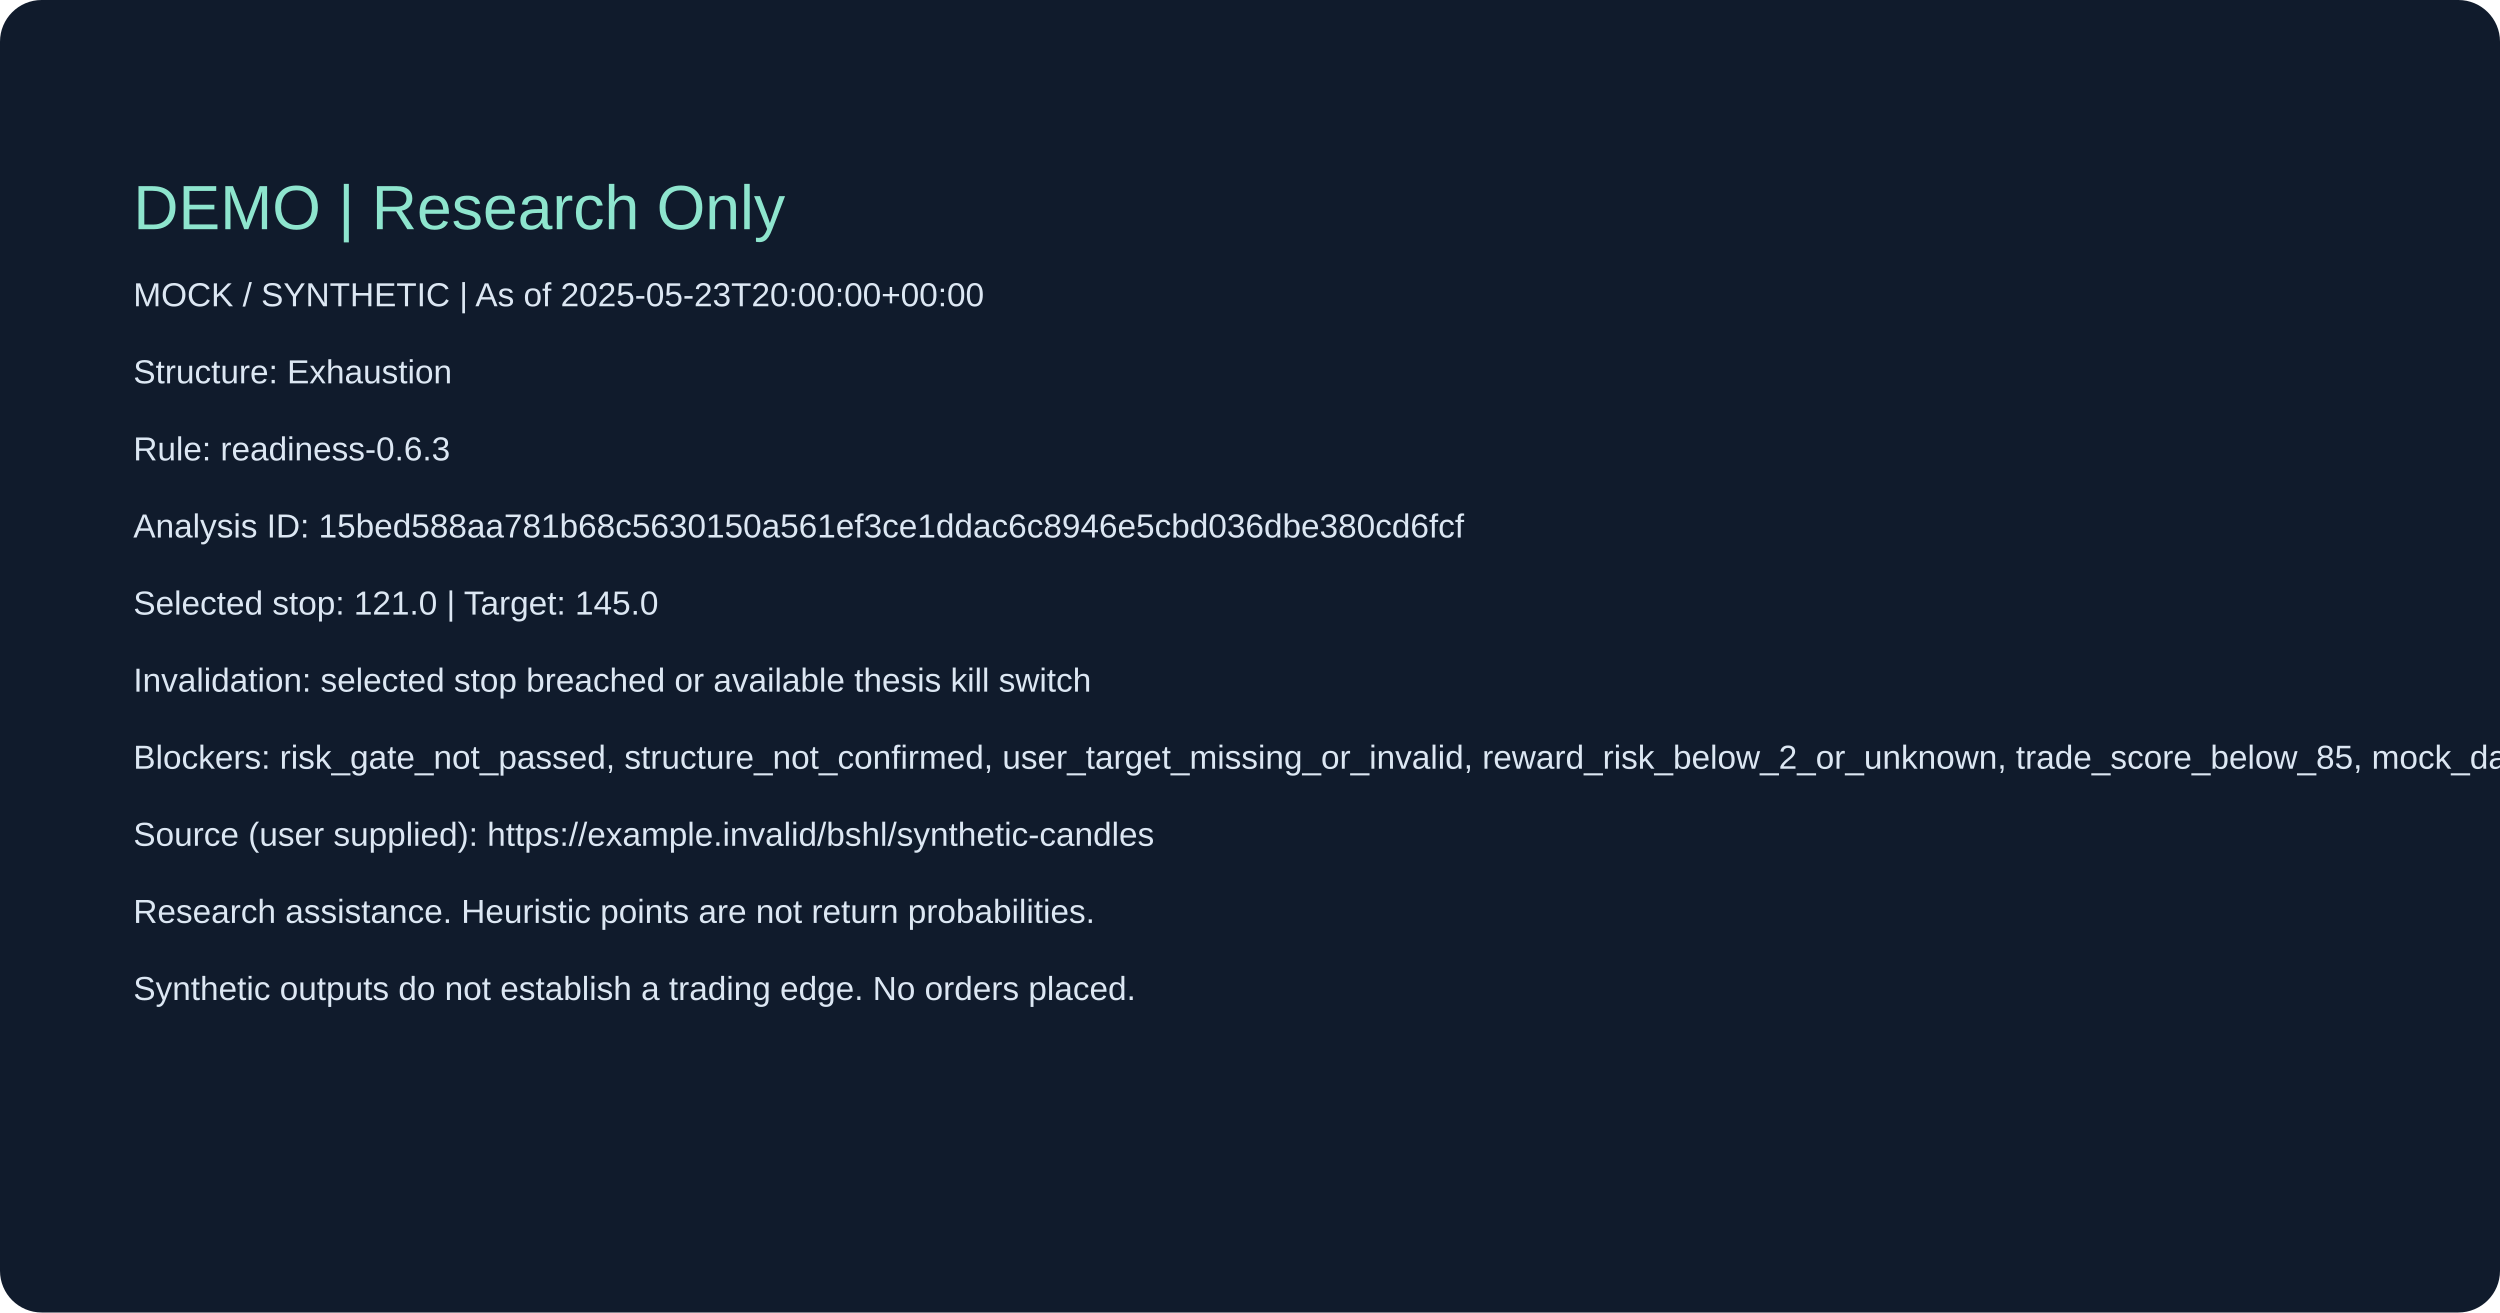
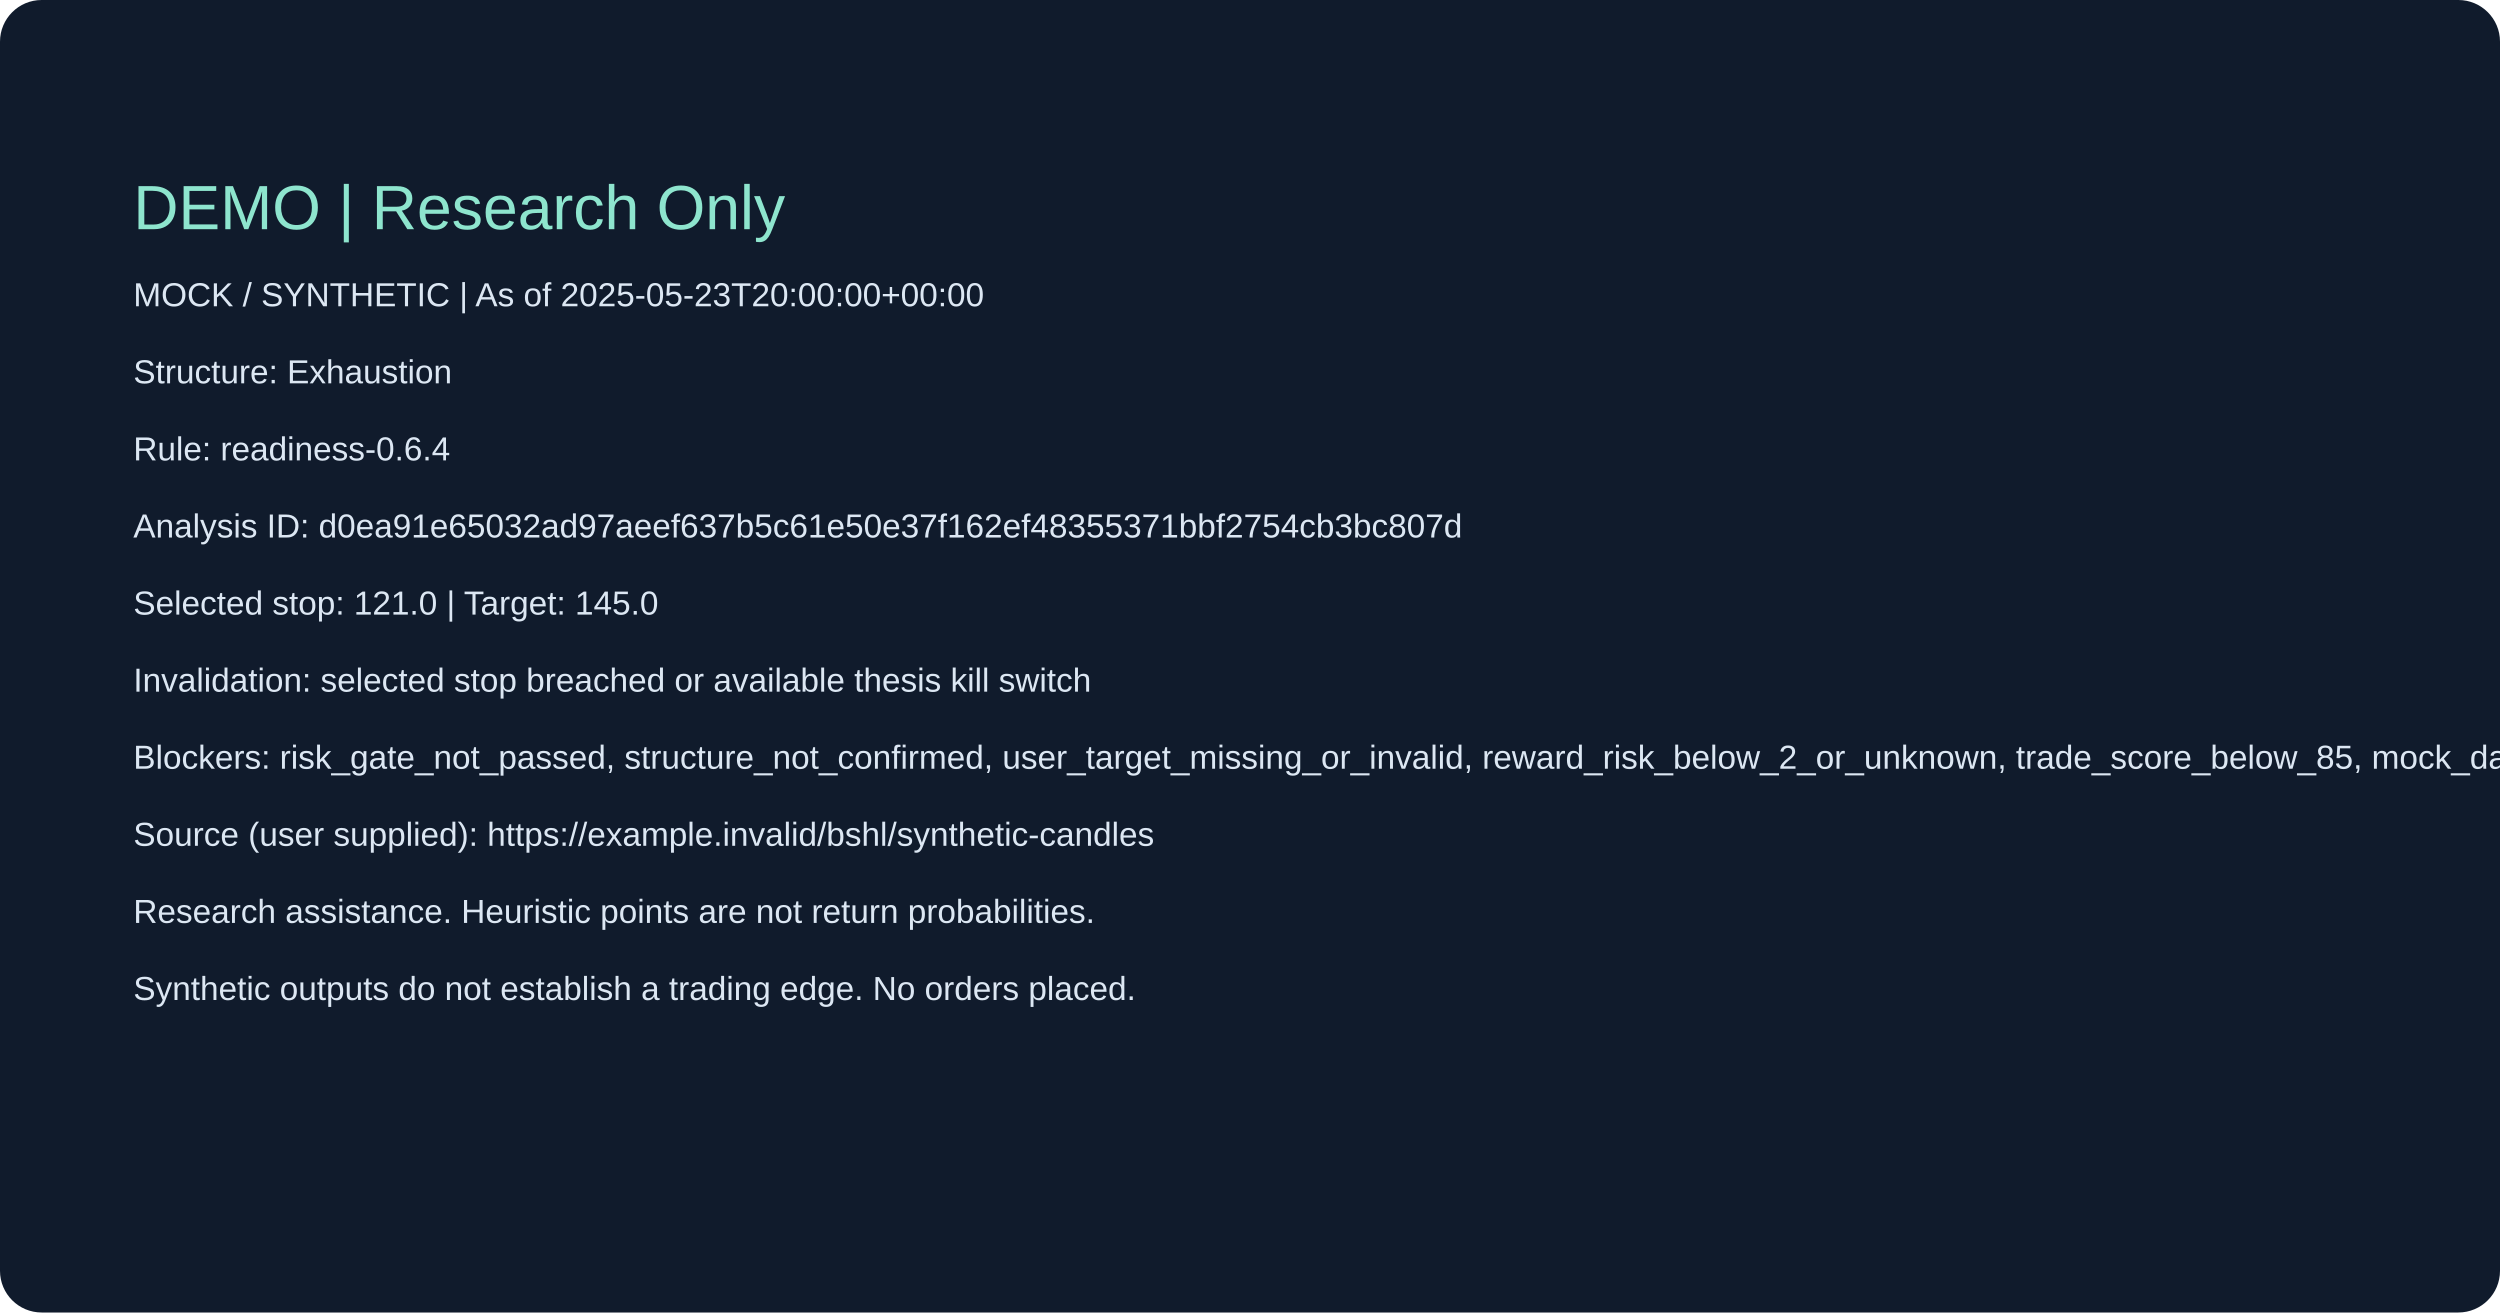
<svg xmlns="http://www.w3.org/2000/svg" width="1200" height="630" viewBox="0 0 1200 630">
  <rect width="1200" height="100%" rx="20" fill="#101b2c" />
  <g font-family="Segoe UI, Arial, sans-serif">
    <text x="64" y="110" font-size="30" fill="#8ee5ce">DEMO  |  Research Only</text>
    <text x="64" y="147" font-size="16" fill="#dce7f3">MOCK / SYNTHETIC  |  As of 2025-05-23T20:00:00+00:00</text>
    <text x="64" y="184" font-size="16" fill="#dce7f3">Structure: Exhaustion</text>
-     <text x="64" y="221" font-size="16" fill="#dce7f3">Rule: readiness-0.6.3</text>
-     <text x="64" y="258" font-size="16" fill="#dce7f3">Analysis ID: 15bed588aa781b68c5630150a561ef3ce1ddac6c8946e5cbd036dbe380cd6fcf</text>
+     <text x="64" y="221" font-size="16" fill="#dce7f3">Rule: readiness-0.6.4</text>
+     <text x="64" y="258" font-size="16" fill="#dce7f3">Analysis ID: d0ea91e65032ad97aeef637b5c61e50e37f162ef48355371bbf2754cb3bc807d</text>
    <text x="64" y="295" font-size="16" fill="#dce7f3">Selected stop: 121.0  |  Target: 145.0</text>
    <text x="64" y="332" font-size="16" fill="#dce7f3">Invalidation: selected stop breached or available thesis kill switch</text>
    <text x="64" y="369" font-size="16" fill="#dce7f3">Blockers: risk_gate_not_passed, structure_not_confirmed, user_target_missing_or_invalid, reward_risk_below_2_or_unknown, trade_score_below_85, mock_data_research_only</text>
    <text x="64" y="406" font-size="16" fill="#dce7f3">Source (user supplied): https://example.invalid/bshl/synthetic-candles</text>
    <text x="64" y="443" font-size="16" fill="#dce7f3">Research assistance. Heuristic points are not return probabilities.</text>
    <text x="64" y="480" font-size="16" fill="#dce7f3">Synthetic outputs do not establish a trading edge. No orders placed.</text>
  </g>
</svg>
